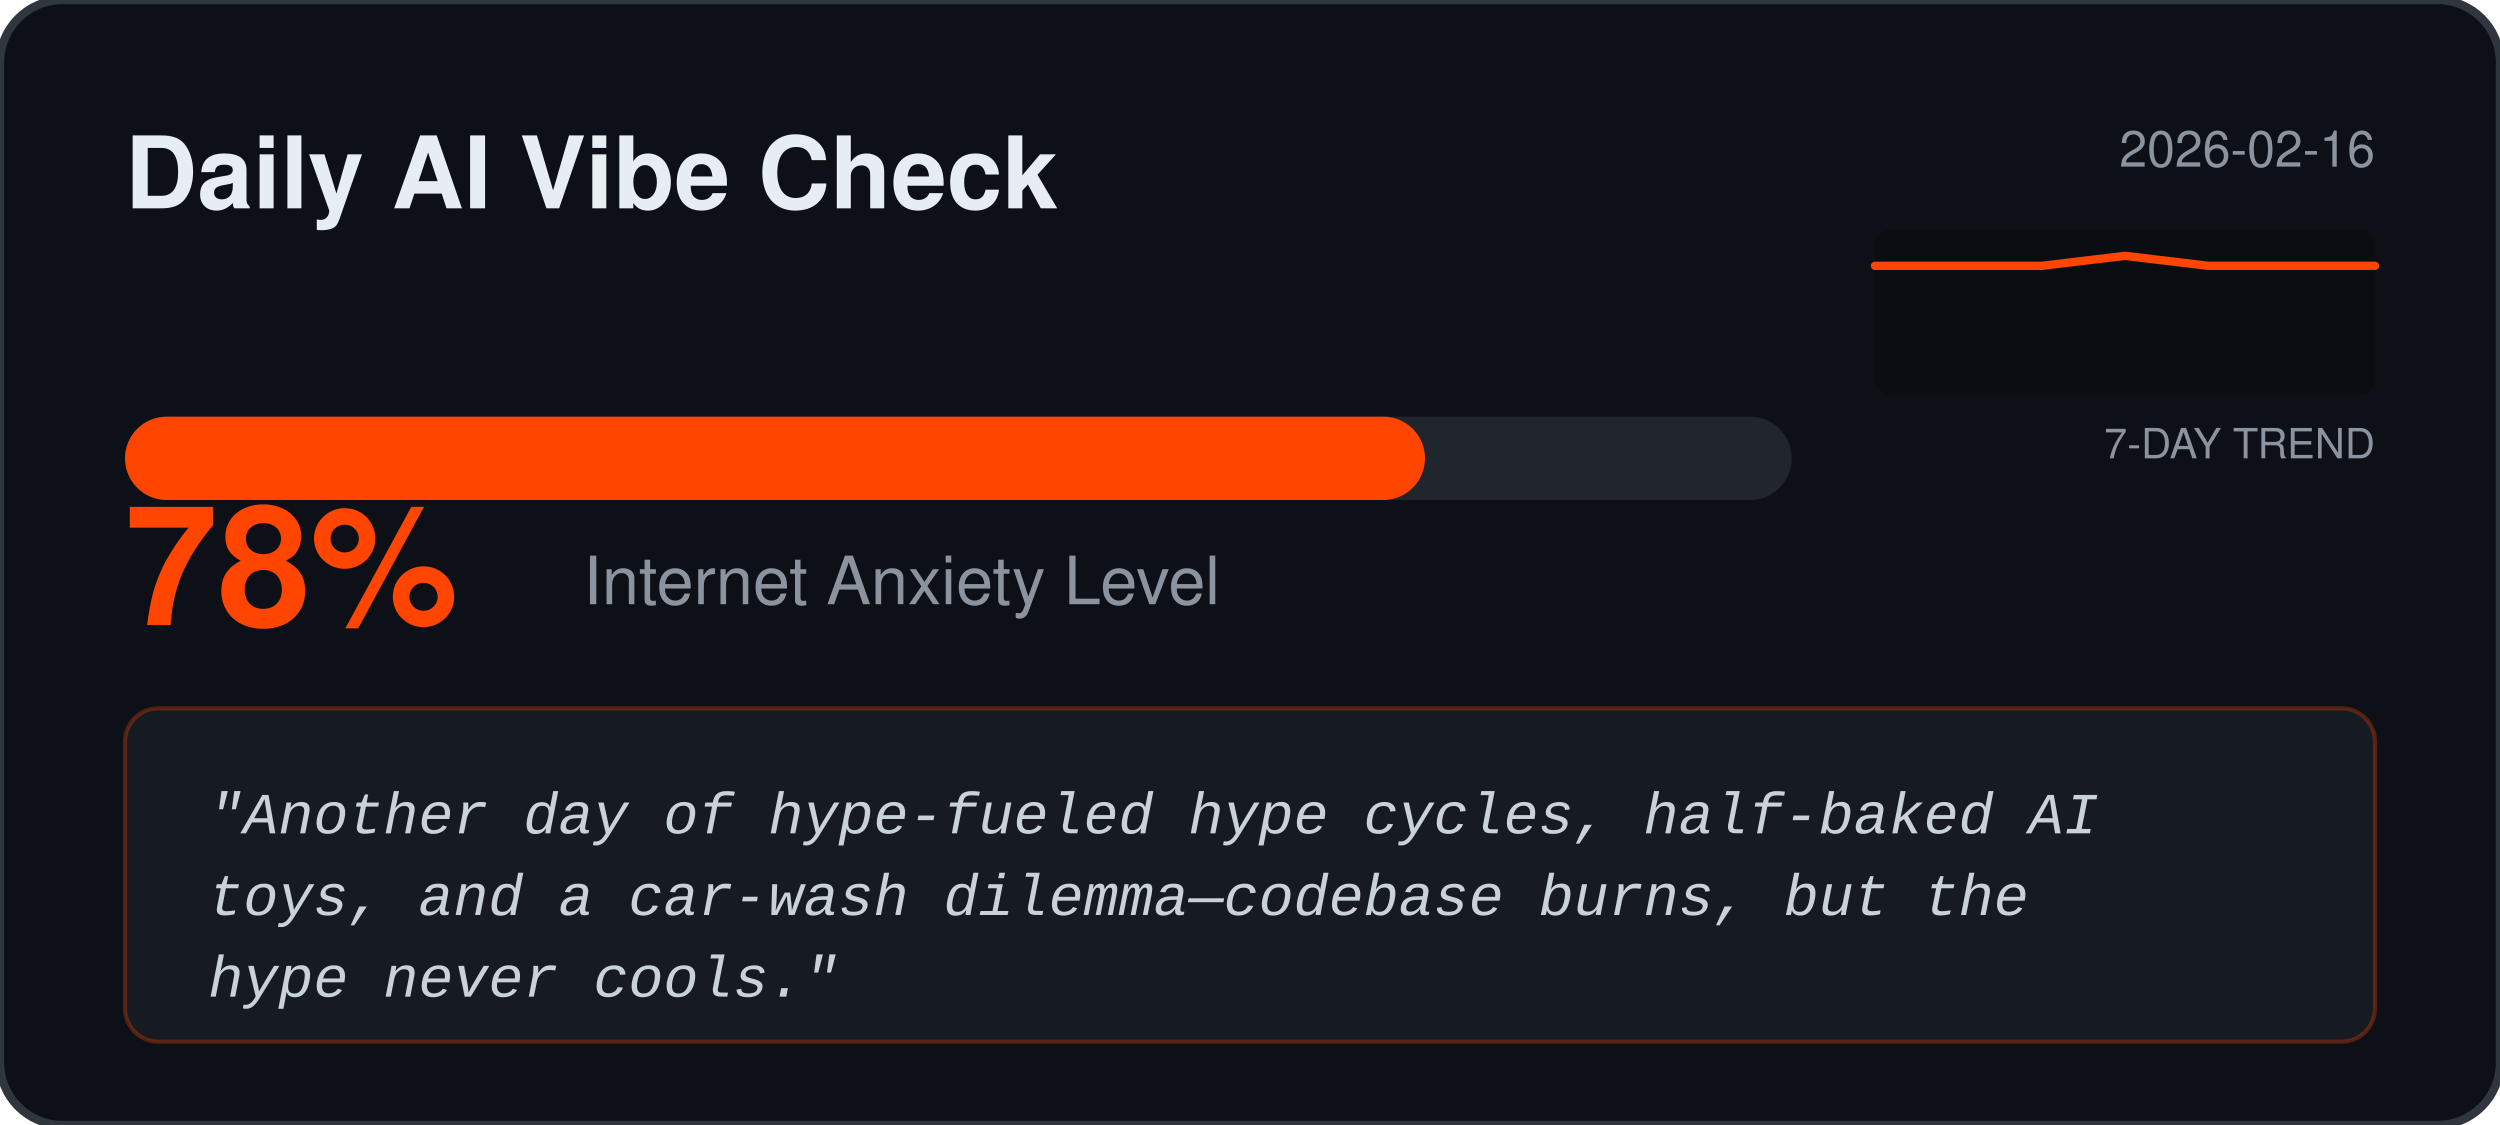
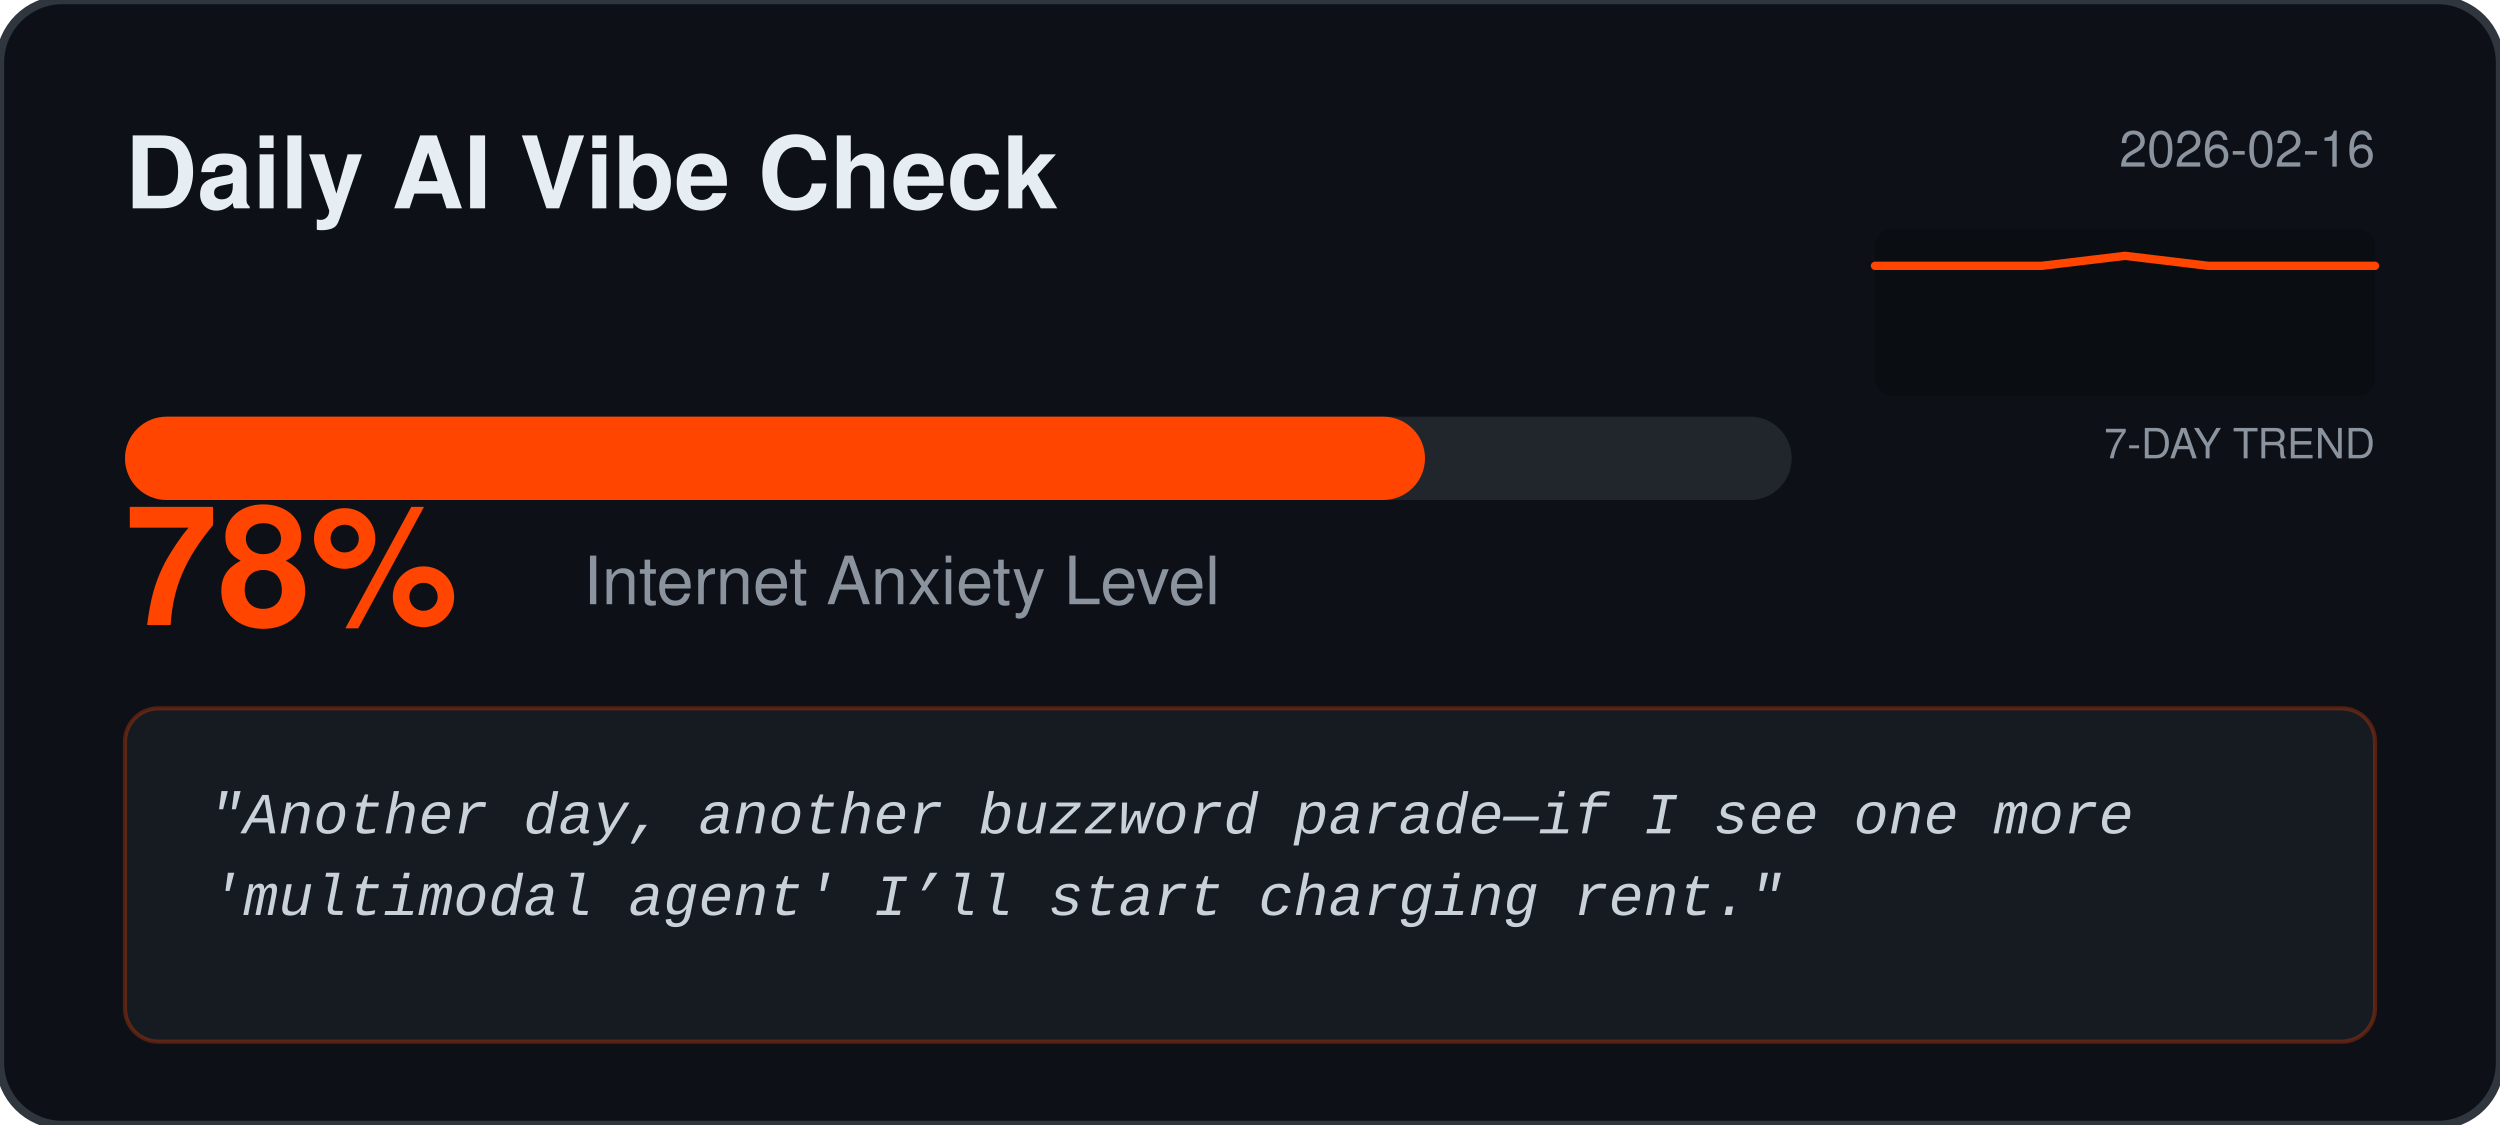
<svg xmlns="http://www.w3.org/2000/svg" width="600" height="270" viewBox="0 0 600 270" fill="none">
  <rect width="600" height="270" rx="15" fill="#0D1117" stroke="#30363D" stroke-width="2" />
  <text x="30" y="50" fill="#E6EDF3" font-family="Segoe UI, Helvetica, sans-serif" font-weight="bold" font-size="24">Daily AI Vibe Check</text>
  <text x="570" y="40" fill="#8B949E" font-family="Segoe UI, Helvetica, sans-serif" font-size="12" text-anchor="end">2026-02-16</text>
  <rect x="450" y="55" width="120" height="40" fill="#000000" fill-opacity="0.2" rx="4" />
  <text x="570" y="110" fill="#8B949E" font-family="Segoe UI, Helvetica, sans-serif" font-size="10" text-anchor="end">7-DAY TREND</text>
  <polyline points="450.0,63.8 470.0,63.8 490.0,63.8 510.0,61.4 530.0,63.8 550.0,63.8 570.0,63.8" fill="none" stroke="#FF4500" stroke-width="2" stroke-linecap="round" stroke-linejoin="round" />
  <rect x="30" y="100" width="400" height="20" rx="10" fill="#21262D" />
  <rect x="30" y="100" width="312.0" height="20" rx="10" fill="#FF4500" />
  <text x="30" y="150" fill="#FF4500" font-family="Segoe UI, Helvetica, sans-serif" font-weight="bold" font-size="40">78%</text>
  <text x="140" y="145" fill="#8B949E" font-family="Segoe UI, Helvetica, sans-serif" font-size="16">Internet Anxiety Level</text>
  <rect x="30" y="170" width="540" height="80" rx="8" fill="#161B22" stroke="#FF4500" stroke-opacity="0.3" />
  <text x="50" y="200" fill="#C9D1D9" font-family="Courier New, monospace" font-size="14" font-style="italic">
-     <tspan x="50" dy="0">"Another day of hype-fueled hype cycles, half-baked AI</tspan>
-     <tspan x="50" dy="1.4em">toys, and a car‑wash dilemma—codebase burns, but the</tspan>
-     <tspan x="50" dy="1.4em">hype never cools."</tspan>
+     <tspan x="50" dy="0">"Another day, another buzzword parade—if I see one more</tspan>
+     <tspan x="50" dy="1.4em">'multimodal agent' I’ll start charging rent."</tspan>
  </text>
</svg>
